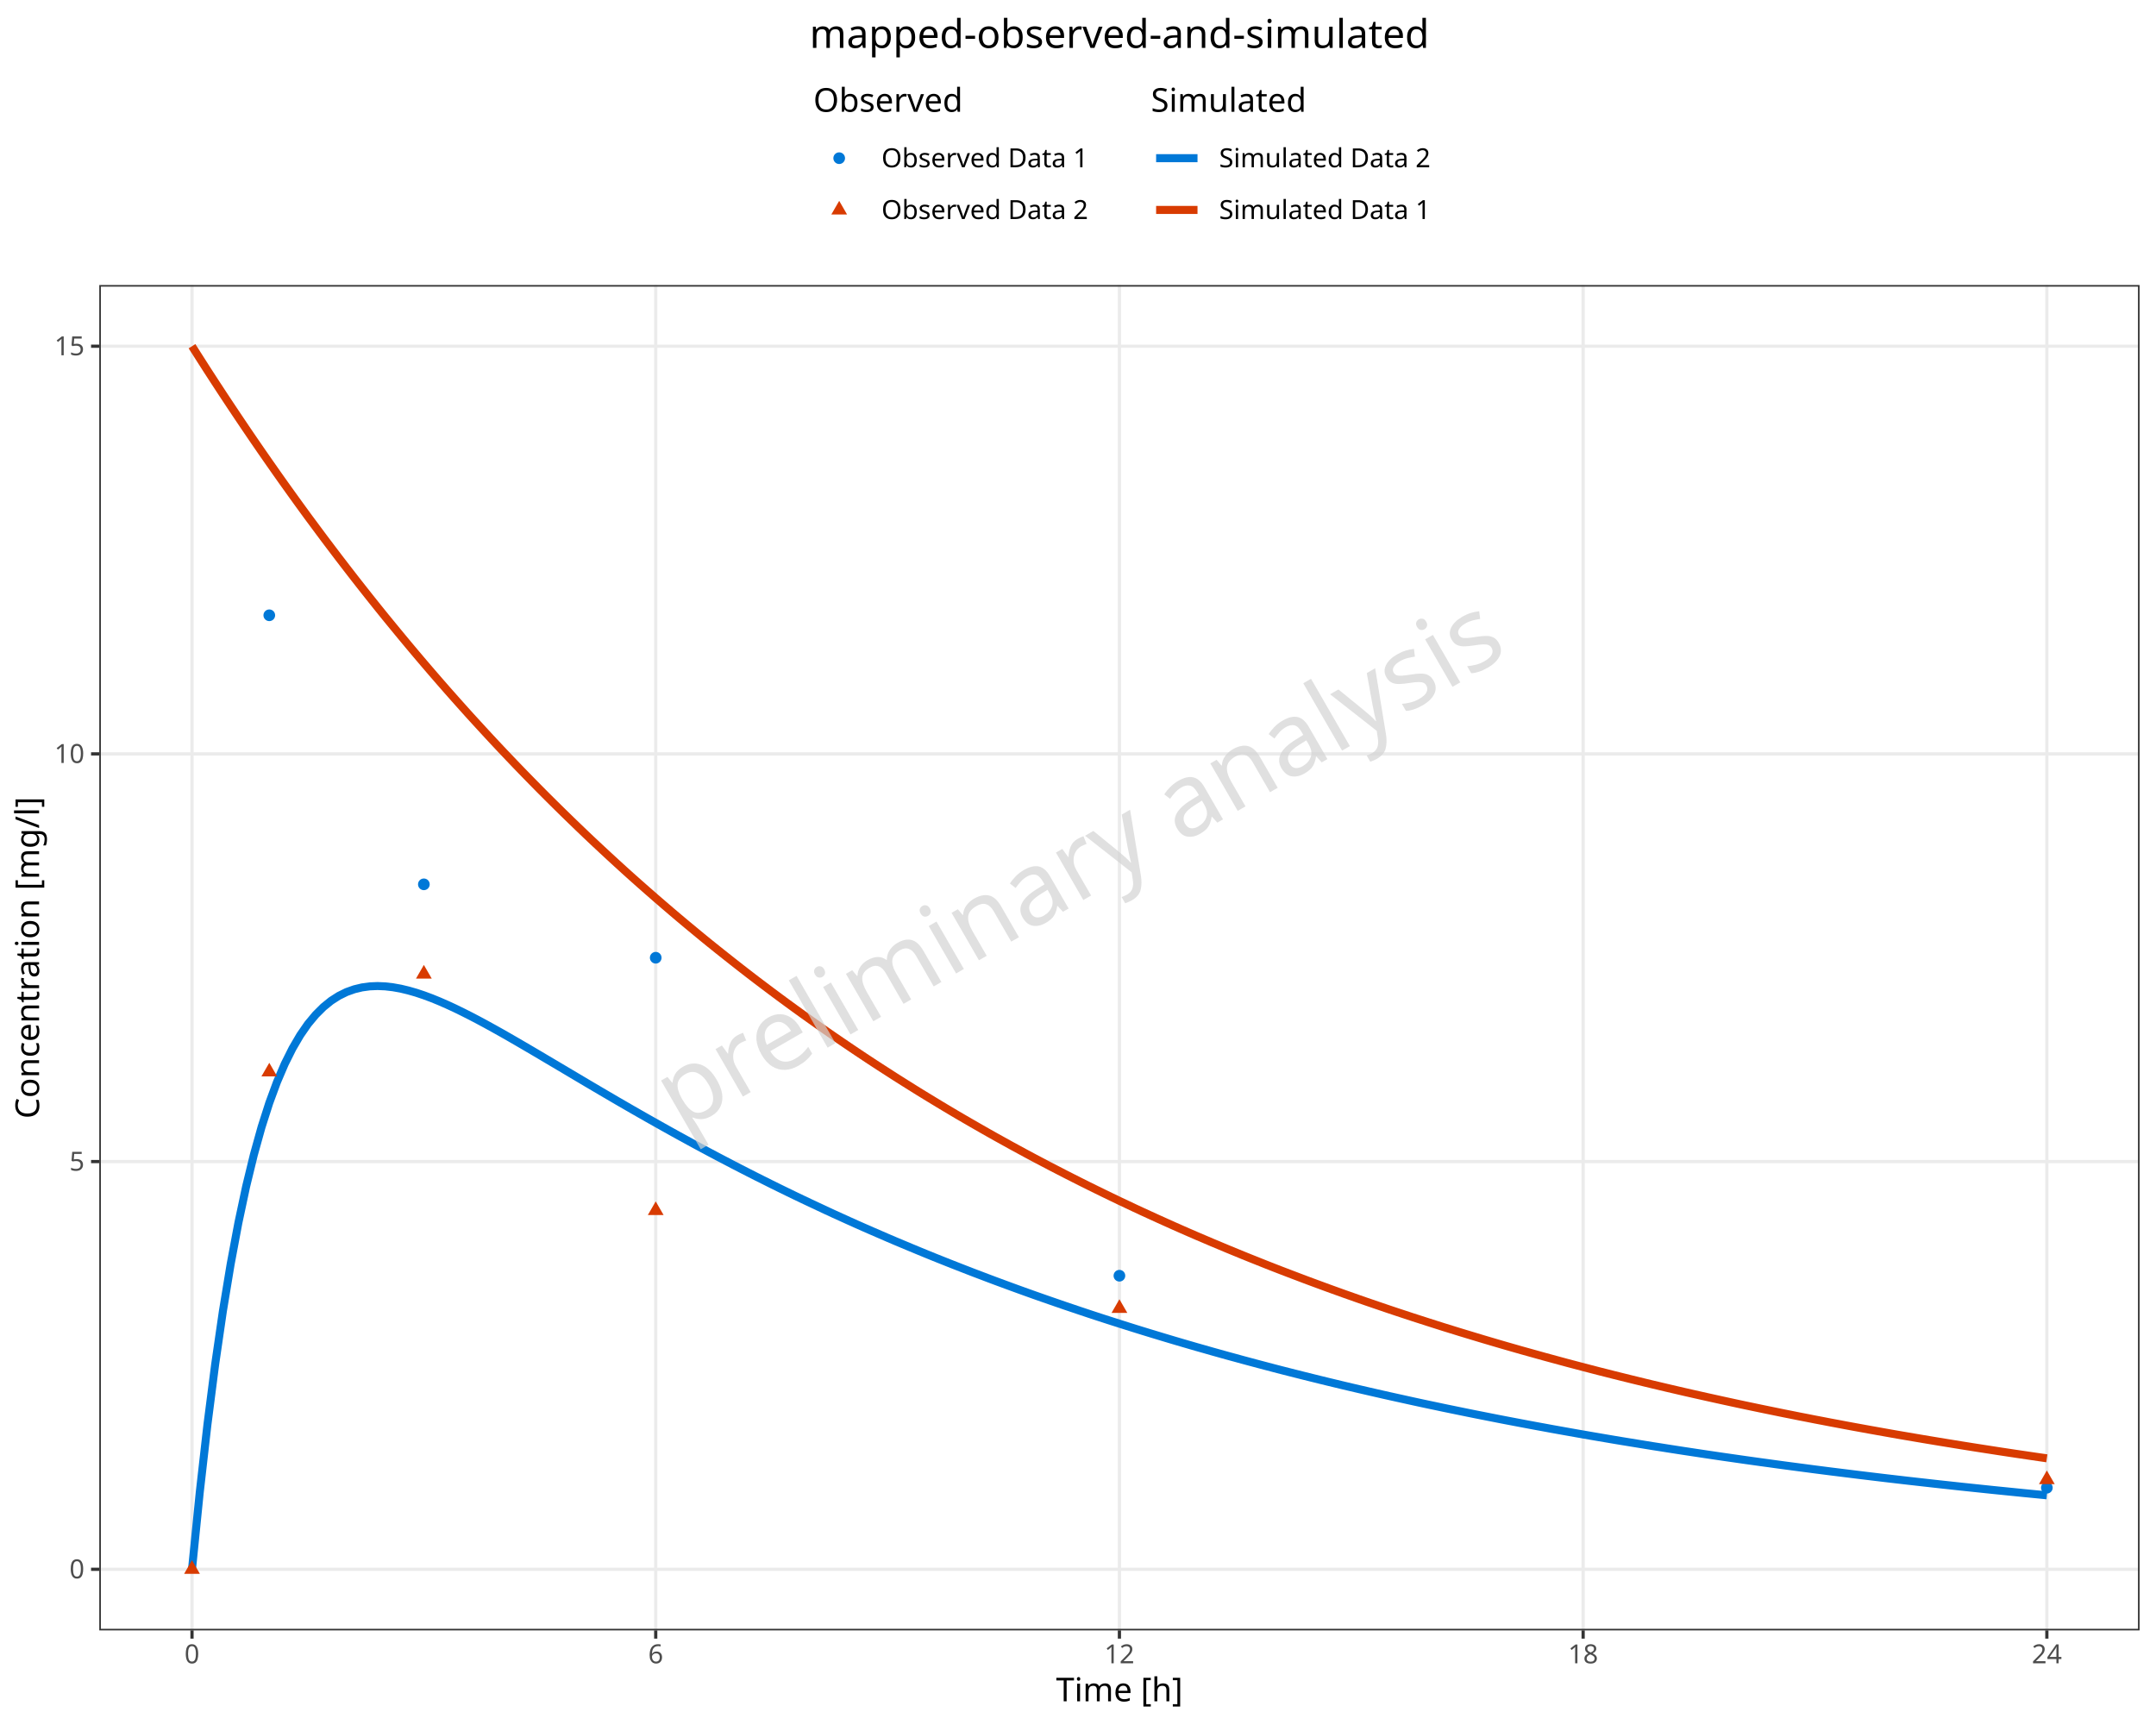
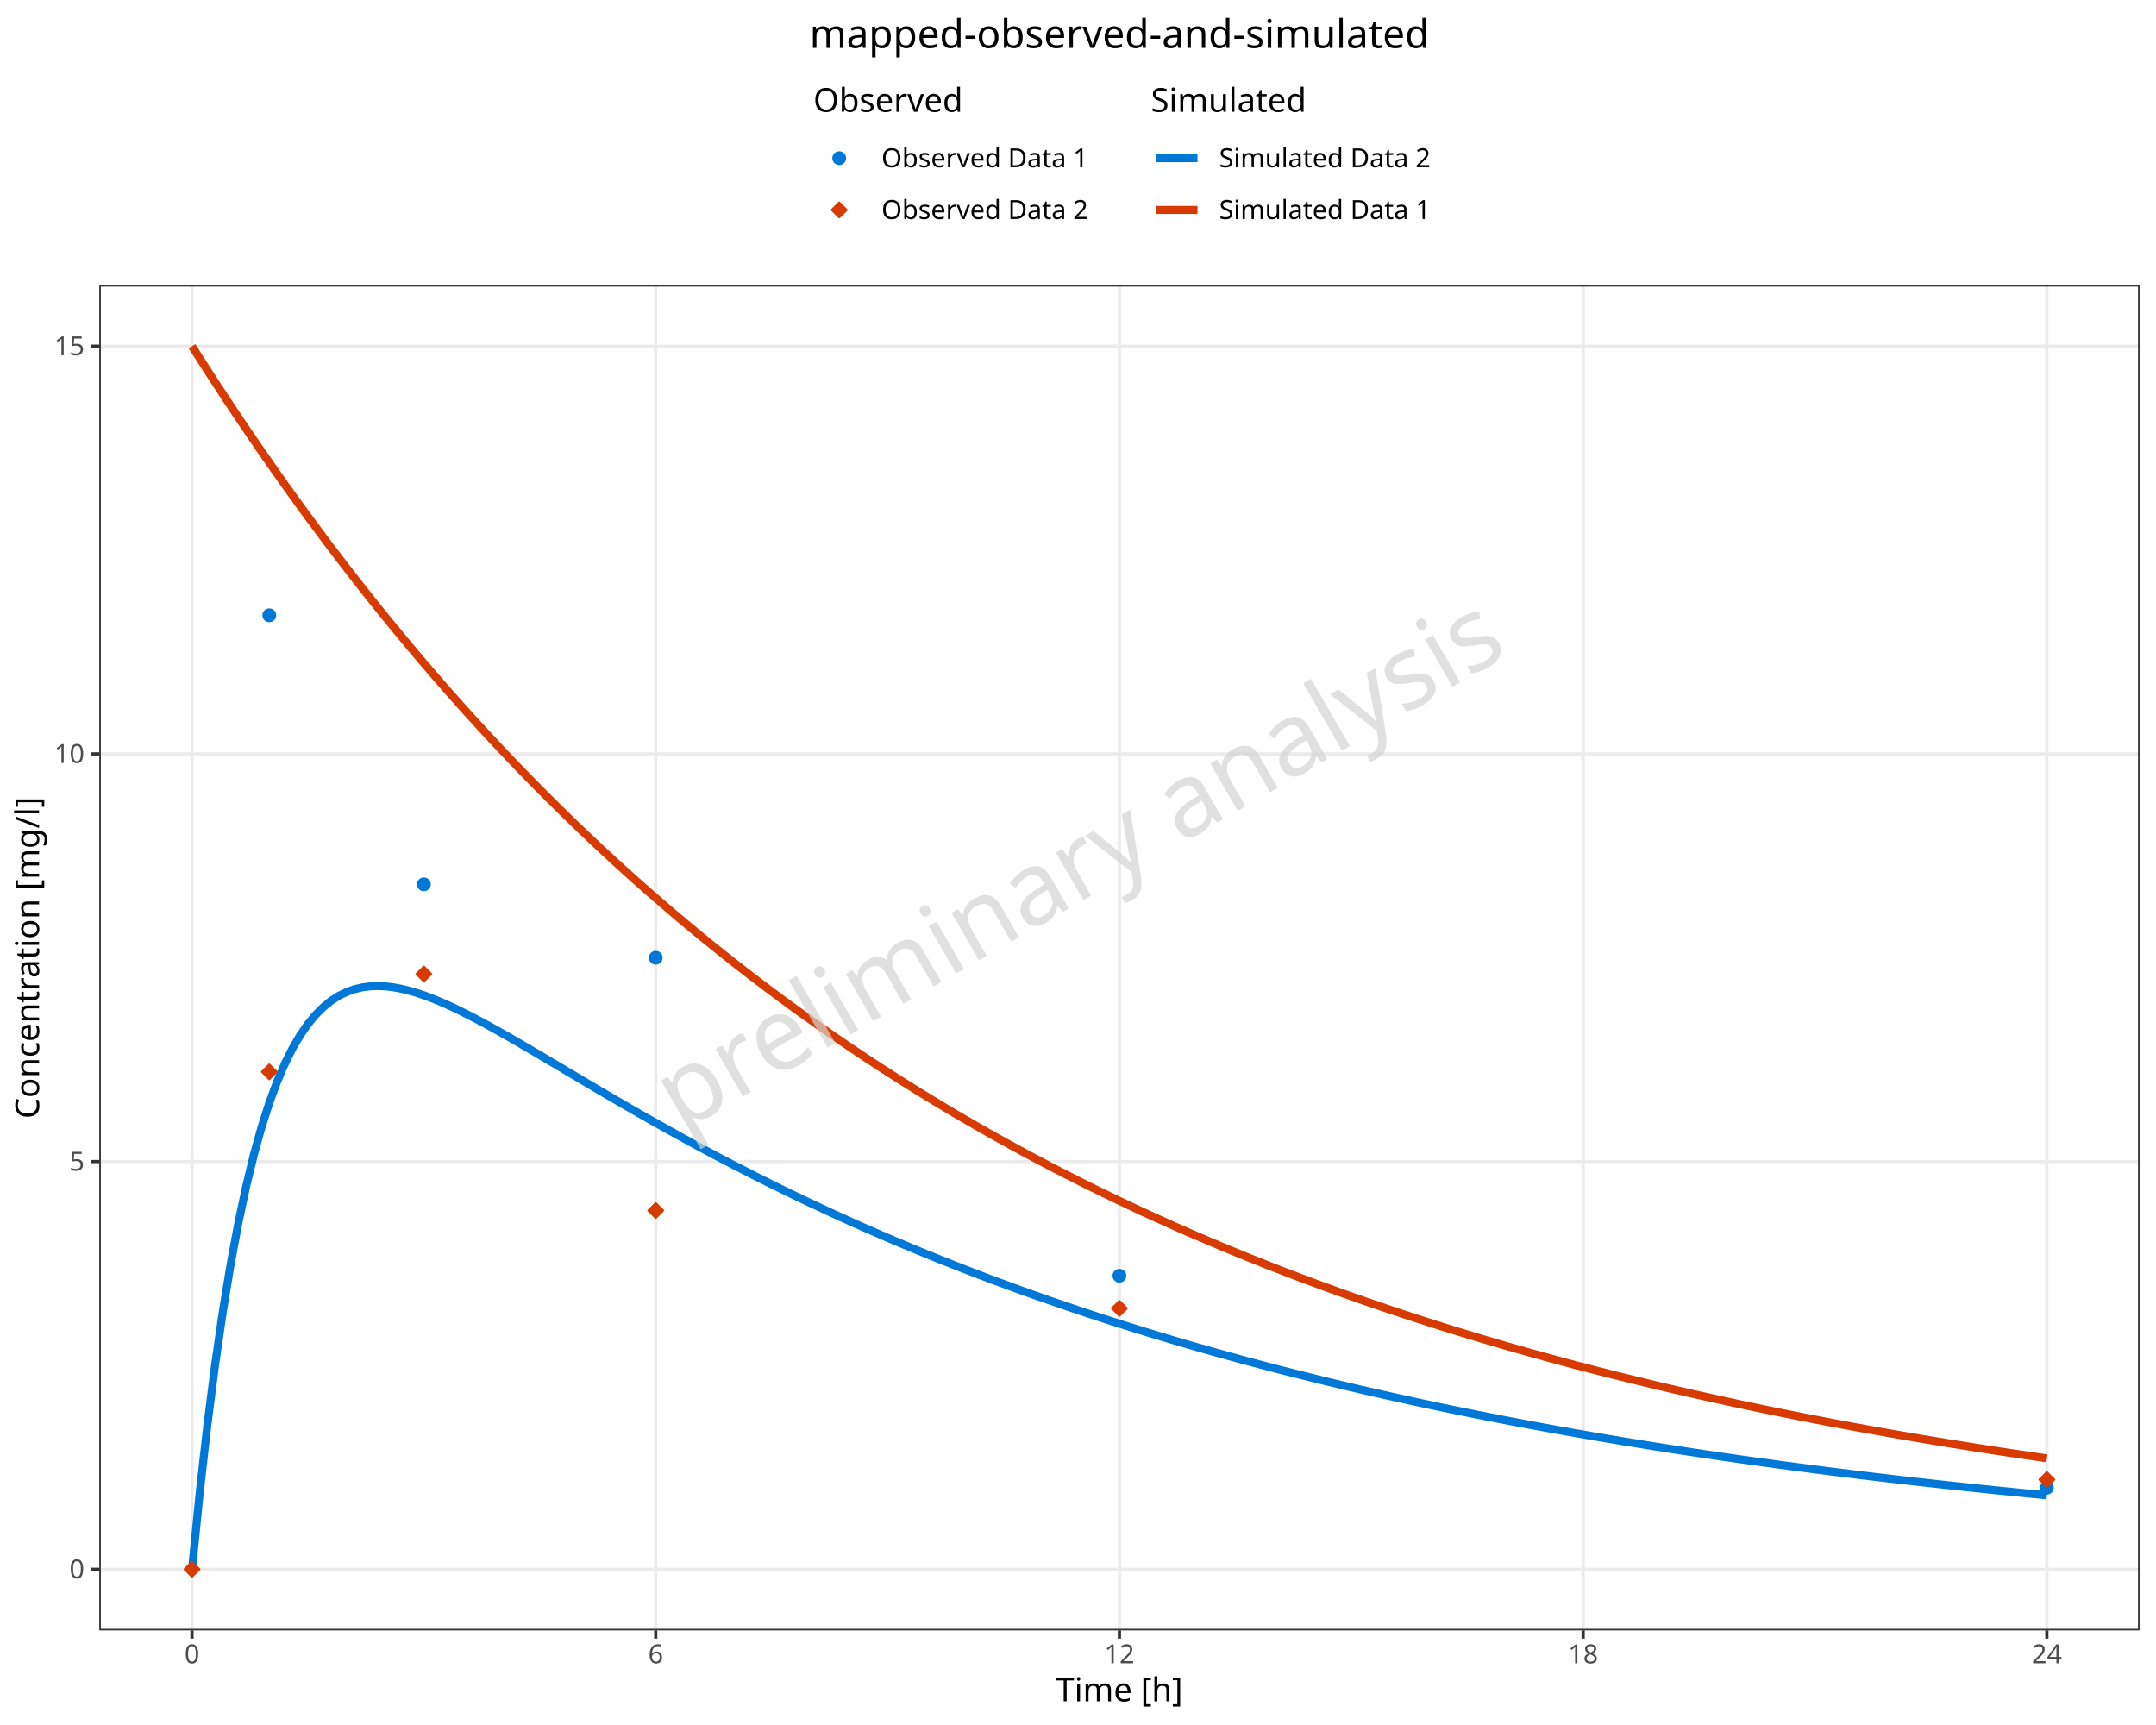
<svg xmlns="http://www.w3.org/2000/svg" class="svglite" data-engine-version="2.0" width="720.00pt" height="576.00pt" viewBox="0 0 720.00 576.00">
  <defs>
    <style type="text/css">
    .svglite line, .svglite polyline, .svglite polygon, .svglite path, .svglite rect, .svglite circle {
      fill: none;
      stroke: #000000;
      stroke-linecap: round;
      stroke-linejoin: round;
      stroke-miterlimit: 10.00;
    }
  </style>
  </defs>
  <rect width="100%" height="100%" style="stroke: none; fill: #FFFFFF;" />
  <defs>
    <clipPath id="cpMC4wMHw3MjAuMDB8MC4wMHw1NzYuMDA=">
      <rect x="0.00" y="0.00" width="720.00" height="576.00" />
    </clipPath>
  </defs>
  <g clip-path="url(#cpMC4wMHw3MjAuMDB8MC4wMHw1NzYuMDA=)">
    <rect x="0" y="0.00" width="720.00" height="576.00" style="stroke-width: 1.07; stroke: #FFFFFF; fill: #FFFFFF;" />
  </g>
  <defs>
    <clipPath id="cpMzMuMTV8NzE0LjUyfDk1LjE4fDU0NC40Mg==">
      <rect x="33.15" y="95.18" width="681.37" height="449.24" />
    </clipPath>
  </defs>
  <g clip-path="url(#cpMzMuMTV8NzE0LjUyfDk1LjE4fDU0NC40Mg==)">
    <rect x="33.15" y="95.18" width="681.37" height="449.24" style="stroke-width: 1.07; stroke: none; fill: #FFFFFF;" />
    <polyline points="33.15,524.00 714.52,524.00 " style="stroke-width: 1.07; stroke: #EBEBEB; stroke-linecap: butt;" />
    <polyline points="33.15,387.86 714.52,387.86 " style="stroke-width: 1.07; stroke: #EBEBEB; stroke-linecap: butt;" />
    <polyline points="33.15,251.73 714.52,251.73 " style="stroke-width: 1.07; stroke: #EBEBEB; stroke-linecap: butt;" />
    <polyline points="33.15,115.60 714.52,115.60 " style="stroke-width: 1.07; stroke: #EBEBEB; stroke-linecap: butt;" />
    <polyline points="64.12,544.42 64.12,95.18 " style="stroke-width: 1.07; stroke: #EBEBEB; stroke-linecap: butt;" />
    <polyline points="218.98,544.42 218.98,95.18 " style="stroke-width: 1.07; stroke: #EBEBEB; stroke-linecap: butt;" />
    <polyline points="373.83,544.42 373.83,95.18 " style="stroke-width: 1.07; stroke: #EBEBEB; stroke-linecap: butt;" />
    <polyline points="528.69,544.42 528.69,95.18 " style="stroke-width: 1.07; stroke: #EBEBEB; stroke-linecap: butt;" />
    <polyline points="683.55,544.42 683.55,95.18 " style="stroke-width: 1.07; stroke: #EBEBEB; stroke-linecap: butt;" />
    <polyline points="64.12,524.00 66.70,498.35 69.28,475.62 71.86,455.52 74.44,437.76 77.03,422.09 79.61,408.31 82.19,396.20 84.77,385.60 87.35,376.33 89.93,368.27 92.51,361.28 95.09,355.25 97.67,350.08 100.25,345.67 102.83,341.94 105.42,338.83 108.00,336.26 110.58,334.17 113.16,332.52 115.74,331.25 118.32,330.33 120.90,329.71 123.48,329.36 126.06,329.25 128.64,329.36 131.23,329.66 133.81,330.12 136.39,330.74 138.97,331.48 141.55,332.34 144.13,333.30 146.71,334.35 149.29,335.48 151.87,336.67 154.45,337.93 157.03,339.23 159.62,340.58 162.20,341.97 164.78,343.39 167.36,344.83 169.94,346.30 172.52,347.79 175.10,349.29 177.68,350.80 180.26,352.32 182.84,353.85 185.43,355.38 188.01,356.91 190.59,358.44 193.17,359.97 195.75,361.50 198.33,363.02 200.91,364.54 203.49,366.05 206.07,367.56 208.65,369.05 211.23,370.54 213.82,372.02 216.40,373.49 218.98,374.94 221.56,376.39 224.14,377.83 226.72,379.26 229.30,380.67 231.88,382.08 234.46,383.47 237.04,384.85 239.63,386.22 242.21,387.57 244.79,388.92 247.37,390.25 249.95,391.57 252.53,392.88 255.11,394.17 257.69,395.46 260.27,396.73 262.85,397.99 265.43,399.24 268.02,400.48 270.60,401.70 273.18,402.91 275.76,404.12 278.34,405.31 280.92,406.48 283.50,407.65 286.08,408.81 288.66,409.95 291.24,411.08 293.83,412.20 296.41,413.32 298.99,414.42 301.57,415.50 304.15,416.58 306.73,417.65 309.31,418.71 311.89,419.76 314.47,420.79 317.05,421.82 319.63,422.83 322.22,423.84 324.80,424.84 327.38,425.82 329.96,426.80 332.54,427.77 335.12,428.72 337.70,429.67 340.28,430.61 342.86,431.54 345.44,432.46 348.03,433.37 350.61,434.27 353.19,435.16 355.77,436.05 358.35,436.92 360.93,437.79 363.51,438.65 366.09,439.50 368.67,440.34 371.25,441.17 373.83,441.99 376.42,442.81 379.00,443.62 381.58,444.42 384.16,445.21 386.74,445.99 389.32,446.77 391.90,447.54 394.48,448.30 397.06,449.05 399.64,449.80 402.23,450.53 404.81,451.27 407.39,451.99 409.97,452.71 412.55,453.41 415.13,454.12 417.71,454.81 420.29,455.50 422.87,456.18 425.45,456.86 428.03,457.53 430.62,458.19 433.20,458.84 435.78,459.49 438.36,460.13 440.94,460.77 443.52,461.40 446.10,462.02 448.68,462.64 451.26,463.25 453.84,463.85 456.43,464.45 459.01,465.04 461.59,465.63 464.17,466.21 466.75,466.78 469.33,467.35 471.91,467.92 474.49,468.48 477.07,469.03 479.65,469.57 482.23,470.12 484.82,470.65 487.40,471.18 489.98,471.71 492.56,472.23 495.14,472.74 497.72,473.25 500.30,473.76 502.88,474.26 505.46,474.75 508.04,475.24 510.63,475.73 513.21,476.21 515.79,476.68 518.37,477.16 520.95,477.62 523.53,478.08 526.11,478.54 528.69,478.99 531.27,479.44 533.85,479.88 536.43,480.32 539.02,480.76 541.60,481.19 544.18,481.61 546.76,482.03 549.34,482.45 551.92,482.87 554.50,483.27 557.08,483.68 559.66,484.08 562.24,484.48 564.83,484.87 567.41,485.26 569.99,485.65 572.57,486.03 575.15,486.41 577.73,486.78 580.31,487.15 582.89,487.52 585.47,487.88 588.05,488.24 590.63,488.59 593.22,488.95 595.80,489.30 598.38,489.64 600.96,489.98 603.54,490.32 606.12,490.66 608.70,490.99 611.28,491.32 613.86,491.64 616.44,491.96 619.03,492.28 621.61,492.60 624.19,492.91 626.77,493.22 629.35,493.53 631.93,493.83 634.51,494.13 637.09,494.43 639.67,494.72 642.25,495.01 644.83,495.30 647.42,495.59 650.00,495.87 652.58,496.15 655.16,496.43 657.74,496.70 660.32,496.97 662.90,497.24 665.48,497.51 668.06,497.77 670.64,498.03 673.23,498.29 675.81,498.55 678.39,498.80 680.97,499.05 683.55,499.30 " style="stroke-width: 2.67; stroke: #0078D7; stroke-linecap: butt;" />
    <polyline points="64.12,115.60 66.70,119.66 69.28,123.69 71.86,127.67 74.44,131.61 77.03,135.52 79.61,139.38 82.19,143.21 84.77,147.00 87.35,150.75 89.93,154.46 92.51,158.14 95.09,161.78 97.67,165.38 100.25,168.95 102.83,172.49 105.42,175.98 108.00,179.45 110.58,182.87 113.16,186.27 115.74,189.63 118.32,192.96 120.90,196.25 123.48,199.51 126.06,202.74 128.64,205.94 131.23,209.10 133.81,212.23 136.39,215.34 138.97,218.41 141.55,221.45 144.13,224.46 146.71,227.44 149.29,230.39 151.87,233.31 154.45,236.20 157.03,239.07 159.62,241.90 162.20,244.71 164.78,247.49 167.36,250.24 169.94,252.96 172.52,255.66 175.10,258.33 177.68,260.97 180.26,263.59 182.84,266.18 185.43,268.75 188.01,271.29 190.59,273.80 193.17,276.29 195.75,278.76 198.33,281.20 200.91,283.61 203.49,286.00 206.07,288.37 208.65,290.72 211.23,293.04 213.82,295.34 216.40,297.61 218.98,299.86 221.56,302.09 224.14,304.30 226.72,306.49 229.30,308.65 231.88,310.79 234.46,312.92 237.04,315.02 239.63,317.10 242.21,319.15 244.79,321.19 247.37,323.21 249.95,325.21 252.53,327.19 255.11,329.14 257.69,331.08 260.27,333.00 262.85,334.90 265.43,336.78 268.02,338.65 270.60,340.49 273.18,342.32 275.76,344.13 278.34,345.92 280.92,347.69 283.50,349.44 286.08,351.18 288.66,352.90 291.24,354.60 293.83,356.29 296.41,357.95 298.99,359.61 301.57,361.24 304.15,362.86 306.73,364.47 309.31,366.05 311.89,367.62 314.47,369.18 317.05,370.72 319.63,372.25 322.22,373.76 324.80,375.25 327.38,376.73 329.96,378.20 332.54,379.65 335.12,381.08 337.70,382.51 340.28,383.91 342.86,385.31 345.44,386.69 348.03,388.05 350.61,389.41 353.19,390.74 355.77,392.07 358.35,393.38 360.93,394.68 363.51,395.97 366.09,397.24 368.67,398.50 371.25,399.75 373.83,400.99 376.42,402.21 379.00,403.43 381.58,404.63 384.16,405.81 386.74,406.99 389.32,408.15 391.90,409.31 394.48,410.45 397.06,411.58 399.64,412.70 402.23,413.80 404.81,414.90 407.39,415.98 409.97,417.06 412.55,418.12 415.13,419.18 417.71,420.22 420.29,421.25 422.87,422.28 425.45,423.29 428.03,424.29 430.62,425.28 433.20,426.26 435.78,427.24 438.36,428.20 440.94,429.15 443.52,430.10 446.10,431.03 448.68,431.96 451.26,432.87 453.84,433.78 456.43,434.68 459.01,435.56 461.59,436.44 464.17,437.32 466.75,438.18 469.33,439.03 471.91,439.88 474.49,440.71 477.07,441.54 479.65,442.36 482.23,443.18 484.82,443.98 487.40,444.78 489.98,445.56 492.56,446.34 495.14,447.12 497.72,447.88 500.30,448.64 502.88,449.39 505.46,450.13 508.04,450.87 510.63,451.59 513.21,452.31 515.79,453.03 518.37,453.73 520.95,454.43 523.53,455.13 526.11,455.81 528.69,456.49 531.27,457.16 533.85,457.83 536.43,458.48 539.02,459.14 541.60,459.78 544.18,460.42 546.76,461.05 549.34,461.68 551.92,462.30 554.50,462.91 557.08,463.52 559.66,464.12 562.24,464.72 564.83,465.31 567.41,465.89 569.99,466.47 572.57,467.04 575.15,467.61 577.73,468.17 580.31,468.73 582.89,469.28 585.47,469.82 588.05,470.36 590.63,470.89 593.22,471.42 595.80,471.95 598.38,472.46 600.96,472.98 603.54,473.48 606.12,473.99 608.70,474.48 611.28,474.98 613.86,475.46 616.44,475.95 619.03,476.43 621.61,476.90 624.19,477.37 626.77,477.83 629.35,478.29 631.93,478.75 634.51,479.20 637.09,479.64 639.67,480.08 642.25,480.52 644.83,480.95 647.42,481.38 650.00,481.80 652.58,482.22 655.16,482.64 657.74,483.05 660.32,483.46 662.90,483.86 665.48,484.26 668.06,484.66 670.64,485.05 673.23,485.44 675.81,485.82 678.39,486.20 680.97,486.58 683.55,486.95 " style="stroke-width: 2.67; stroke: #D83B01; stroke-linecap: butt;" />
-     <circle cx="89.93" cy="205.45" r="1.95" style="stroke-width: 0.71; stroke: none; fill: #0078D7;" />
-     <circle cx="141.55" cy="295.29" r="1.95" style="stroke-width: 0.71; stroke: none; fill: #0078D7;" />
-     <circle cx="218.98" cy="319.80" r="1.95" style="stroke-width: 0.71; stroke: none; fill: #0078D7;" />
-     <circle cx="373.83" cy="425.98" r="1.95" style="stroke-width: 0.71; stroke: none; fill: #0078D7;" />
-     <circle cx="683.55" cy="496.77" r="1.95" style="stroke-width: 0.71; stroke: none; fill: #0078D7;" />
-     <polygon points="64.12,520.96 66.75,525.52 61.49,525.52 " style="stroke-width: 0.71; stroke: none; fill: #D83B01;" />
-     <polygon points="89.93,354.88 92.56,359.43 87.30,359.43 " style="stroke-width: 0.71; stroke: none; fill: #D83B01;" />
-     <polygon points="141.55,322.20 144.18,326.76 138.92,326.76 " style="stroke-width: 0.71; stroke: none; fill: #D83B01;" />
-     <polygon points="218.98,401.16 221.61,405.72 216.34,405.72 " style="stroke-width: 0.71; stroke: none; fill: #D83B01;" />
-     <polygon points="373.83,433.83 376.47,438.39 371.20,438.39 " style="stroke-width: 0.71; stroke: none; fill: #D83B01;" />
-     <polygon points="683.55,491.01 686.18,495.57 680.92,495.57 " style="stroke-width: 0.71; stroke: none; fill: #D83B01;" />
+     <circle cx="89.93" cy="205.45" r="1.95" style="stroke-width: 0.71; stroke: #0078D7; fill: #0078D7;" />
+     <circle cx="141.55" cy="295.29" r="1.95" style="stroke-width: 0.71; stroke: #0078D7; fill: #0078D7;" />
+     <circle cx="218.98" cy="319.80" r="1.95" style="stroke-width: 0.71; stroke: #0078D7; fill: #0078D7;" />
+     <circle cx="373.83" cy="425.98" r="1.95" style="stroke-width: 0.71; stroke: #0078D7; fill: #0078D7;" />
+     <circle cx="683.55" cy="496.77" r="1.95" style="stroke-width: 0.71; stroke: #0078D7; fill: #0078D7;" />
+     <polygon points="64.12,526.45 66.57,524.00 64.12,521.55 61.67,524.00 " style="stroke-width: 0.71; stroke: #D83B01; fill: #D83B01;" />
+     <polygon points="89.93,360.36 92.38,357.91 89.93,355.47 87.48,357.91 " style="stroke-width: 0.71; stroke: #D83B01; fill: #D83B01;" />
+     <polygon points="141.55,327.69 144.00,325.24 141.55,322.79 139.10,325.24 " style="stroke-width: 0.71; stroke: #D83B01; fill: #D83B01;" />
+     <polygon points="218.98,406.65 221.43,404.20 218.98,401.75 216.53,404.20 " style="stroke-width: 0.71; stroke: #D83B01; fill: #D83B01;" />
+     <polygon points="373.83,439.32 376.28,436.87 373.83,434.42 371.38,436.87 " style="stroke-width: 0.71; stroke: #D83B01; fill: #D83B01;" />
+     <polygon points="683.55,496.50 686.00,494.05 683.55,491.60 681.10,494.05 " style="stroke-width: 0.71; stroke: #D83B01; fill: #D83B01;" />
    <rect x="33.15" y="95.18" width="681.37" height="449.24" style="stroke-width: 1.07; stroke: #333333;" />
  </g>
  <g clip-path="url(#cpMC4wMHw3MjAuMDB8MC4wMHw1NzYuMDA=)">
    <text x="28.22" y="527.03" text-anchor="end" style="font-size: 8.80px; fill: #4D4D4D; font-family: sans;" textLength="4.89px" lengthAdjust="spacingAndGlyphs">0</text>
    <text x="28.22" y="390.89" text-anchor="end" style="font-size: 8.80px; fill: #4D4D4D; font-family: sans;" textLength="4.89px" lengthAdjust="spacingAndGlyphs">5</text>
    <text x="28.22" y="254.76" text-anchor="end" style="font-size: 8.80px; fill: #4D4D4D; font-family: sans;" textLength="9.79px" lengthAdjust="spacingAndGlyphs">10</text>
    <text x="28.22" y="118.63" text-anchor="end" style="font-size: 8.80px; fill: #4D4D4D; font-family: sans;" textLength="9.79px" lengthAdjust="spacingAndGlyphs">15</text>
    <polyline points="30.41,524.00 33.15,524.00 " style="stroke-width: 1.07; stroke: #333333; stroke-linecap: butt;" />
    <polyline points="30.41,387.86 33.15,387.86 " style="stroke-width: 1.07; stroke: #333333; stroke-linecap: butt;" />
    <polyline points="30.41,251.73 33.15,251.73 " style="stroke-width: 1.07; stroke: #333333; stroke-linecap: butt;" />
    <polyline points="30.41,115.60 33.15,115.60 " style="stroke-width: 1.07; stroke: #333333; stroke-linecap: butt;" />
    <polyline points="64.12,547.16 64.12,544.42 " style="stroke-width: 1.07; stroke: #333333; stroke-linecap: butt;" />
    <polyline points="218.98,547.16 218.98,544.42 " style="stroke-width: 1.07; stroke: #333333; stroke-linecap: butt;" />
    <polyline points="373.83,547.16 373.83,544.42 " style="stroke-width: 1.07; stroke: #333333; stroke-linecap: butt;" />
    <polyline points="528.69,547.16 528.69,544.42 " style="stroke-width: 1.07; stroke: #333333; stroke-linecap: butt;" />
    <polyline points="683.55,547.16 683.55,544.42 " style="stroke-width: 1.07; stroke: #333333; stroke-linecap: butt;" />
    <text x="64.12" y="555.40" text-anchor="middle" style="font-size: 8.80px; fill: #4D4D4D; font-family: sans;" textLength="4.89px" lengthAdjust="spacingAndGlyphs">0</text>
    <text x="218.98" y="555.40" text-anchor="middle" style="font-size: 8.80px; fill: #4D4D4D; font-family: sans;" textLength="4.89px" lengthAdjust="spacingAndGlyphs">6</text>
    <text x="373.83" y="555.40" text-anchor="middle" style="font-size: 8.80px; fill: #4D4D4D; font-family: sans;" textLength="9.79px" lengthAdjust="spacingAndGlyphs">12</text>
    <text x="528.69" y="555.40" text-anchor="middle" style="font-size: 8.80px; fill: #4D4D4D; font-family: sans;" textLength="9.79px" lengthAdjust="spacingAndGlyphs">18</text>
    <text x="683.55" y="555.40" text-anchor="middle" style="font-size: 8.80px; fill: #4D4D4D; font-family: sans;" textLength="9.79px" lengthAdjust="spacingAndGlyphs">24</text>
    <text x="373.83" y="568.10" text-anchor="middle" style="font-size: 11.00px; font-family: sans;" textLength="39.73px" lengthAdjust="spacingAndGlyphs">Time [h]</text>
    <text transform="translate(13.05,319.80) rotate(-90)" text-anchor="middle" style="font-size: 11.00px; font-family: sans;" textLength="98.45px" lengthAdjust="spacingAndGlyphs">Concentration [mg/l]</text>
    <rect x="266.13" y="22.90" width="101.79" height="61.32" style="stroke-width: 1.07; stroke: none; fill: #FFFFFF;" />
    <text x="271.61" y="37.33" style="font-size: 11.00px; font-family: sans;" textLength="47.70px" lengthAdjust="spacingAndGlyphs">Observed</text>
    <rect x="271.61" y="44.18" width="17.28" height="17.28" style="stroke-width: 1.07; stroke: none; fill: #FFFFFF;" />
-     <circle cx="280.25" cy="52.82" r="1.95" style="stroke-width: 0.71; stroke: none; fill: #0078D7;" />
+     <circle cx="280.25" cy="52.82" r="1.95" style="stroke-width: 0.71; stroke: #0078D7; fill: #0078D7;" />
    <rect x="271.61" y="61.46" width="17.28" height="17.28" style="stroke-width: 1.07; stroke: none; fill: #FFFFFF;" />
-     <polygon points="280.25,67.06 282.88,71.62 277.62,71.62 " style="stroke-width: 0.71; stroke: none; fill: #D83B01;" />
+     <polygon points="280.25,72.55 282.70,70.10 280.25,67.65 277.80,70.10 " style="stroke-width: 0.71; stroke: #D83B01; fill: #D83B01;" />
    <text x="294.37" y="55.85" style="font-size: 8.80px; font-family: sans;" textLength="66.54px" lengthAdjust="spacingAndGlyphs">Observed Data 1</text>
    <text x="294.37" y="73.13" style="font-size: 8.80px; font-family: sans;" textLength="66.54px" lengthAdjust="spacingAndGlyphs">Observed Data 2</text>
    <rect x="378.88" y="22.90" width="102.66" height="61.32" style="stroke-width: 1.07; stroke: none; fill: #FFFFFF;" />
    <text x="384.36" y="37.33" style="font-size: 11.00px; font-family: sans;" textLength="48.92px" lengthAdjust="spacingAndGlyphs">Simulated</text>
    <rect x="384.36" y="44.18" width="17.28" height="17.28" style="stroke-width: 1.07; stroke: none; fill: #FFFFFF;" />
    <line x1="386.09" y1="52.82" x2="399.91" y2="52.82" style="stroke-width: 2.67; stroke: #0078D7; stroke-linecap: butt;" />
    <rect x="384.36" y="61.46" width="17.28" height="17.28" style="stroke-width: 1.07; stroke: none; fill: #FFFFFF;" />
    <line x1="386.09" y1="70.10" x2="399.91" y2="70.10" style="stroke-width: 2.67; stroke: #D83B01; stroke-linecap: butt;" />
    <text x="407.12" y="55.85" style="font-size: 8.80px; font-family: sans;" textLength="67.51px" lengthAdjust="spacingAndGlyphs">Simulated Data 2</text>
    <text x="407.12" y="73.13" style="font-size: 8.80px; font-family: sans;" textLength="67.51px" lengthAdjust="spacingAndGlyphs">Simulated Data 1</text>
    <text x="373.83" y="15.99" text-anchor="middle" style="font-size: 13.20px; font-family: sans;" textLength="193.74px" lengthAdjust="spacingAndGlyphs">mapped-observed-and-simulated</text>
    <text transform="translate(365.87,298.17) rotate(-30)" text-anchor="middle" style="font-size: 34.14px; fill: #D3D3D3; fill-opacity: 0.70; font-family: sans;" textLength="299.85px" lengthAdjust="spacingAndGlyphs">preliminary analysis</text>
  </g>
</svg>
